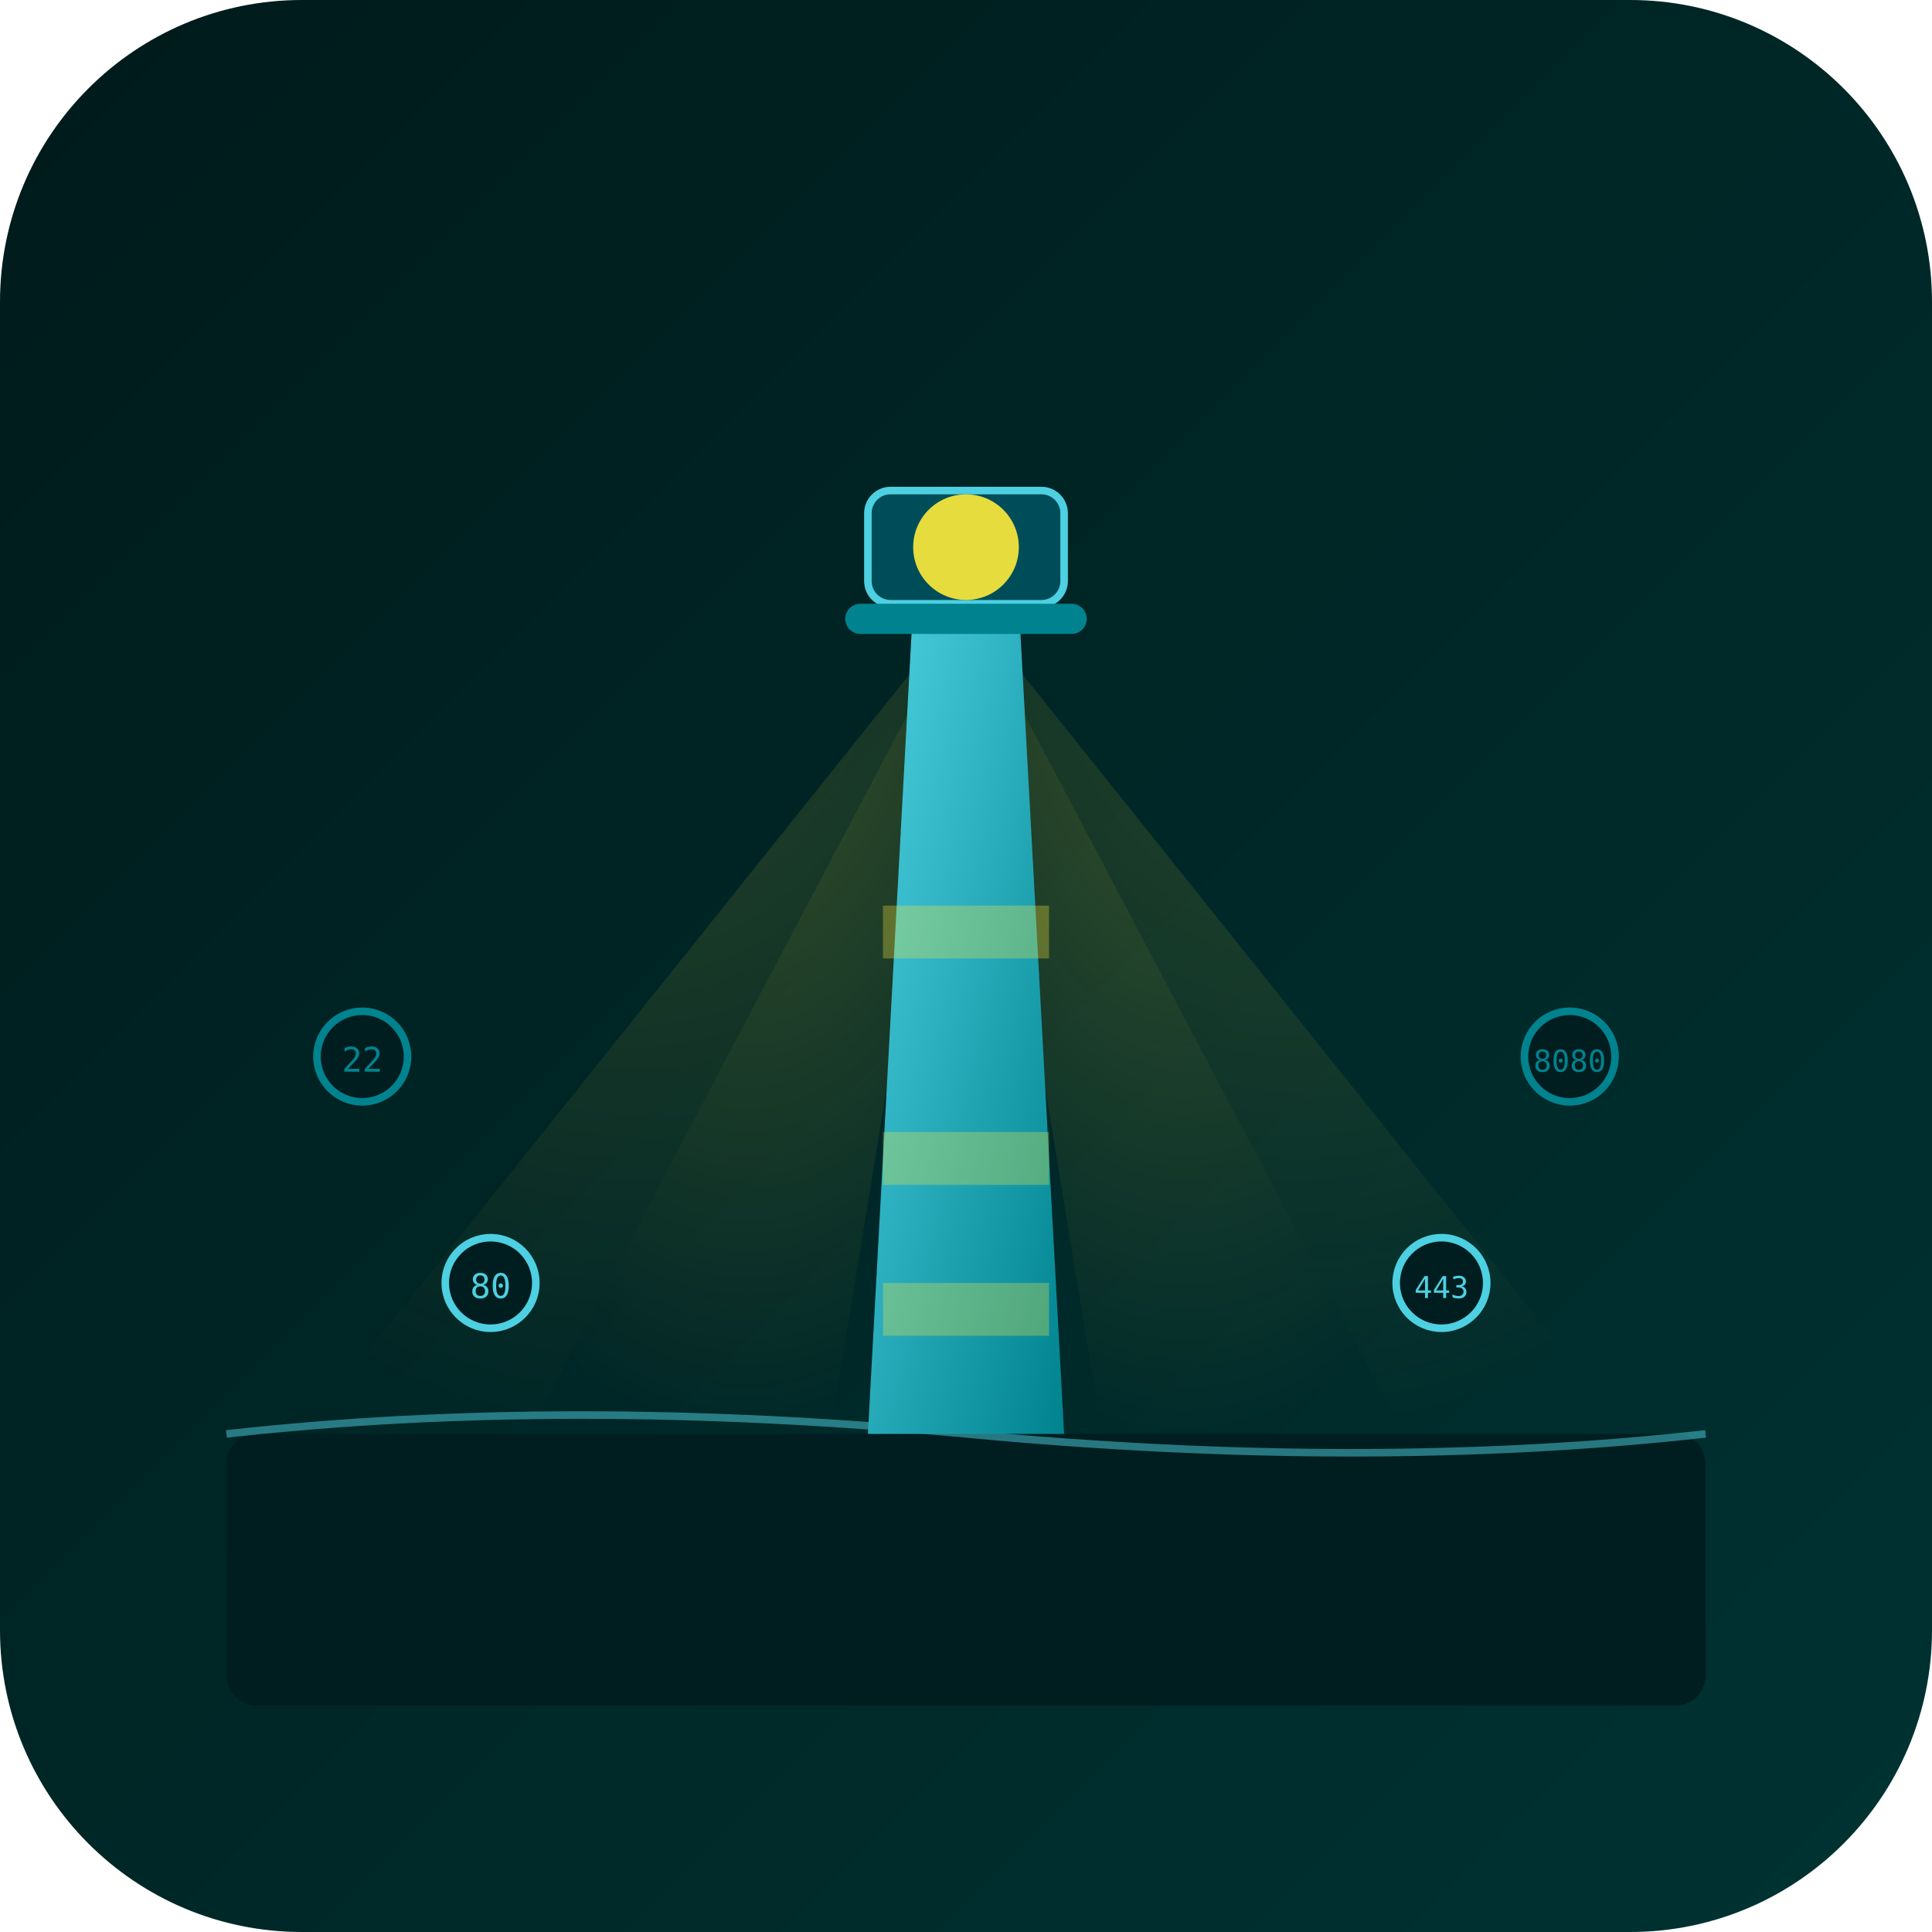
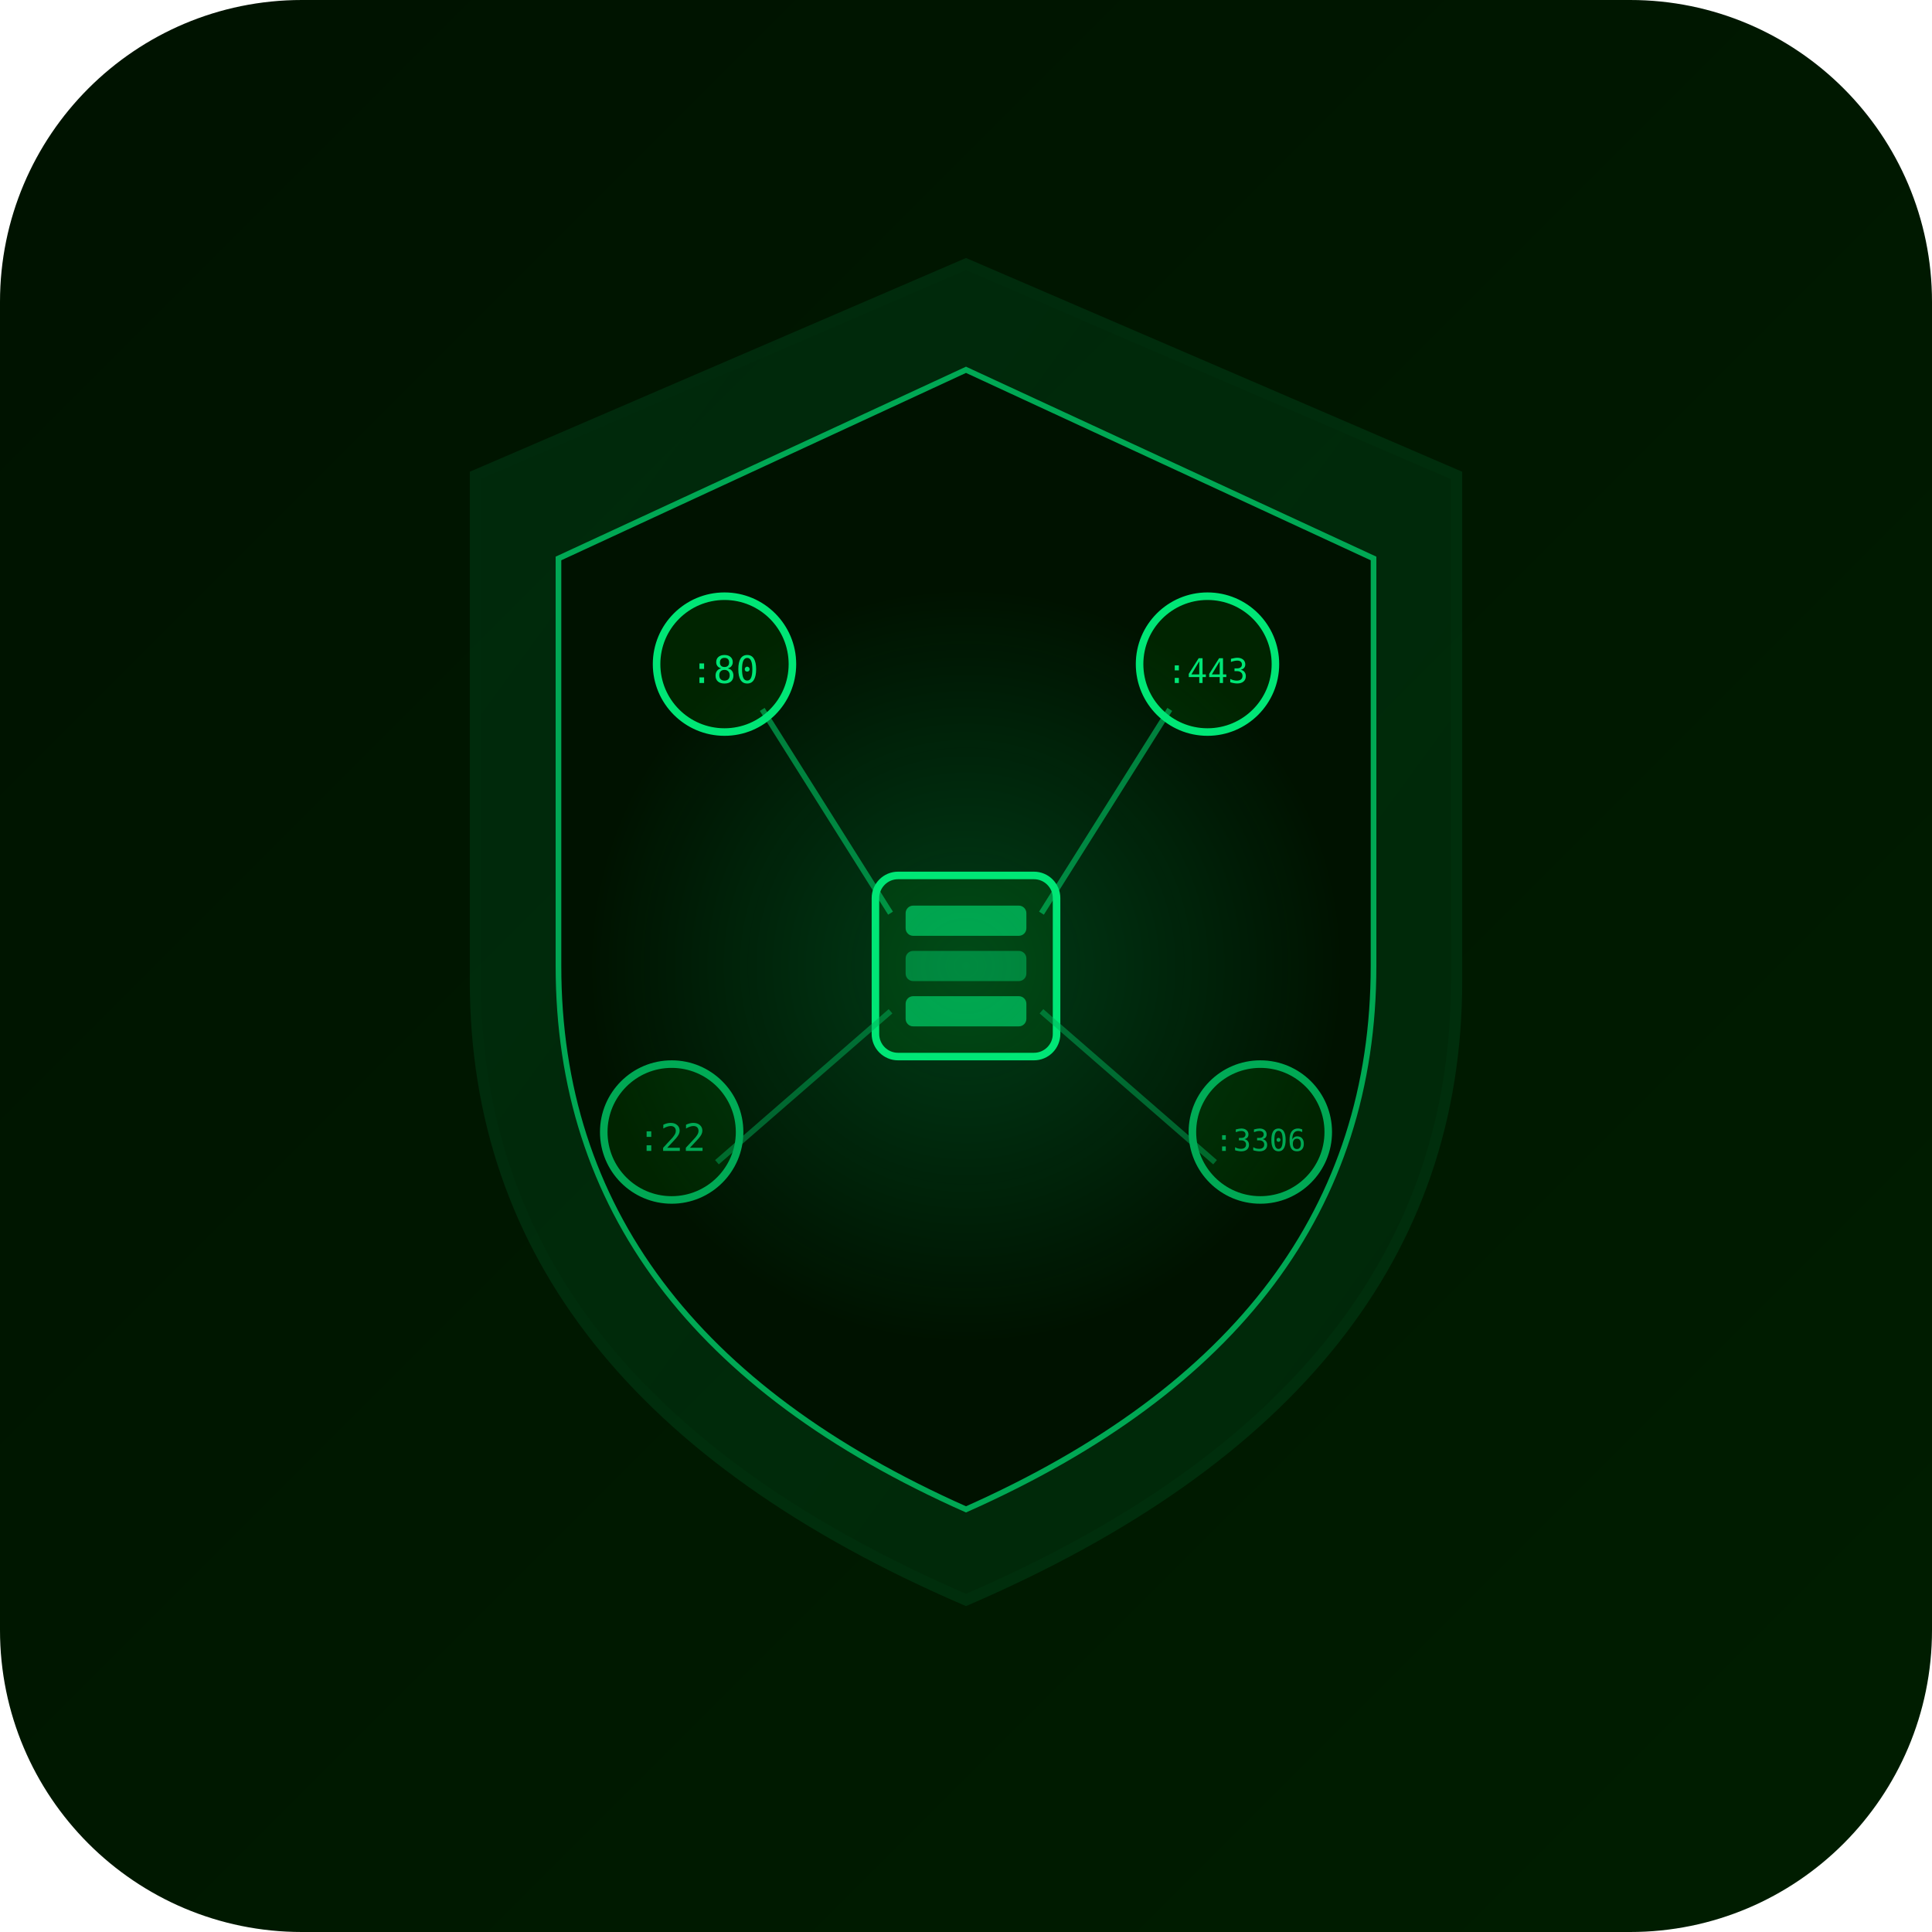
<svg xmlns="http://www.w3.org/2000/svg" viewBox="0 0 512 512">
  <defs>
    <linearGradient id="bg" x1="0%" y1="0%" x2="100%" y2="100%">
-       <stop offset="0%" stop-color="#001A1A" />
-       <stop offset="100%" stop-color="#003333" />
+       <stop offset="0%" stop-color="#001200" />
+       <stop offset="100%" stop-color="#001E00" />
    </linearGradient>
-     <linearGradient id="tower" x1="0%" y1="0%" x2="100%" y2="100%">
-       <stop offset="0%" stop-color="#4DD0E1" />
-       <stop offset="100%" stop-color="#00838F" />
+     <linearGradient id="emerald" x1="0%" y1="0%" x2="100%" y2="100%">
+       <stop offset="0%" stop-color="#00E676" />
+       <stop offset="100%" stop-color="#00A854" />
    </linearGradient>
-     <radialGradient id="beam" cx="50%" cy="0%" r="100%">
-       <stop offset="0%" stop-color="#FFEB3B" stop-opacity="0.8" />
-       <stop offset="100%" stop-color="#FFEB3B" stop-opacity="0" />
+     <radialGradient id="glow" cx="50%" cy="50%" r="50%">
+       <stop offset="0%" stop-color="#00E676" stop-opacity="0.2" />
+       <stop offset="100%" stop-color="#00E676" stop-opacity="0" />
    </radialGradient>
  </defs>
  <rect width="512" height="512" rx="80" fill="url(#bg)" />
-   <rect x="60" y="380" width="392" height="72" rx="8" fill="#001E20" />
-   <path d="M60 380 Q150 370 256 380 Q362 390 452 380" fill="none" stroke="#4DD0E1" stroke-width="2" opacity="0.5" />
-   <path d="M256 160 L80 380 L140 380 Z" fill="url(#beam)" opacity="0.2" />
-   <path d="M256 160 L140 380 L220 380 Z" fill="url(#beam)" opacity="0.3" />
-   <path d="M256 160 L372 380 L432 380 Z" fill="url(#beam)" opacity="0.2" />
-   <path d="M256 160 L292 380 L372 380 Z" fill="url(#beam)" opacity="0.3" />
-   <polygon points="230,380 282,380 270,160 242,160" fill="url(#tower)" />
-   <rect x="234" y="240" width="44" height="14" fill="#FFEB3B" opacity="0.3" />
-   <rect x="234" y="300" width="44" height="14" fill="#FFEB3B" opacity="0.3" />
-   <rect x="234" y="340" width="44" height="14" fill="#FFEB3B" opacity="0.3" />
-   <rect x="230" y="130" width="52" height="30" rx="6" fill="#004D5A" stroke="#4DD0E1" stroke-width="2" />
-   <circle cx="256" cy="145" r="14" fill="#FFEB3B" opacity="0.9" />
-   <rect x="224" y="160" width="64" height="8" rx="4" fill="#00838F" />
-   <circle cx="130" cy="340" r="12" fill="#001E20" stroke="#4DD0E1" stroke-width="2" />
-   <text x="130" y="344" text-anchor="middle" font-family="Consolas" font-size="9" fill="#4DD0E1">80</text>
-   <circle cx="382" cy="340" r="12" fill="#001E20" stroke="#4DD0E1" stroke-width="2" />
-   <text x="382" y="344" text-anchor="middle" font-family="Consolas" font-size="8" fill="#4DD0E1">443</text>
-   <circle cx="96" cy="280" r="12" fill="#001E20" stroke="#00838F" stroke-width="2" />
-   <text x="96" y="284" text-anchor="middle" font-family="Consolas" font-size="9" fill="#00838F">22</text>
-   <circle cx="416" cy="280" r="12" fill="#001E20" stroke="#00838F" stroke-width="2" />
-   <text x="416" y="284" text-anchor="middle" font-family="Consolas" font-size="8" fill="#00838F">8080</text>
+   <path d="M256 70 L386 126 L386 260 Q386 368 256 424 Q126 368 126 260 L126 126 Z" fill="url(#emerald)" opacity="0.1" stroke="#00E676" stroke-width="3" />
+   <path d="M256 98 L364 148 L364 256 Q364 352 256 400 Q148 352 148 256 L148 148 Z" fill="#001200" stroke="#00A854" stroke-width="1.5" />
+   <rect x="232" y="232" width="48" height="48" rx="6" fill="#002400" stroke="#00E676" stroke-width="2" />
+   <rect x="240" y="240" width="32" height="8" rx="2" fill="#00E676" opacity="0.6" />
+   <rect x="240" y="252" width="32" height="8" rx="2" fill="#00A854" opacity="0.6" />
+   <rect x="240" y="264" width="32" height="8" rx="2" fill="#00E676" opacity="0.6" />
+   <circle cx="192" cy="176" r="18" fill="#002400" stroke="#00E676" stroke-width="2" />
+   <text x="192" y="181" text-anchor="middle" font-family="Consolas" font-size="10" fill="#00E676">:80</text>
+   <circle cx="320" cy="176" r="18" fill="#002400" stroke="#00E676" stroke-width="2" />
+   <text x="320" y="181" text-anchor="middle" font-family="Consolas" font-size="9" fill="#00E676">:443</text>
+   <circle cx="178" cy="300" r="18" fill="#002400" stroke="#00A854" stroke-width="2" />
+   <text x="178" y="305" text-anchor="middle" font-family="Consolas" font-size="10" fill="#00A854">:22</text>
+   <circle cx="334" cy="300" r="18" fill="#002400" stroke="#00A854" stroke-width="2" />
+   <text x="334" y="305" text-anchor="middle" font-family="Consolas" font-size="8" fill="#00A854">:3306</text>
+   <line x1="202" y1="188" x2="236" y2="242" stroke="#00E676" stroke-width="1.5" opacity="0.5" />
+   <line x1="310" y1="188" x2="276" y2="242" stroke="#00E676" stroke-width="1.5" opacity="0.5" />
+   <line x1="190" y1="308" x2="236" y2="268" stroke="#00A854" stroke-width="1.5" opacity="0.5" />
+   <line x1="322" y1="308" x2="276" y2="268" stroke="#00A854" stroke-width="1.5" opacity="0.5" />
+   <circle cx="256" cy="256" r="100" fill="url(#glow)" />
</svg>
